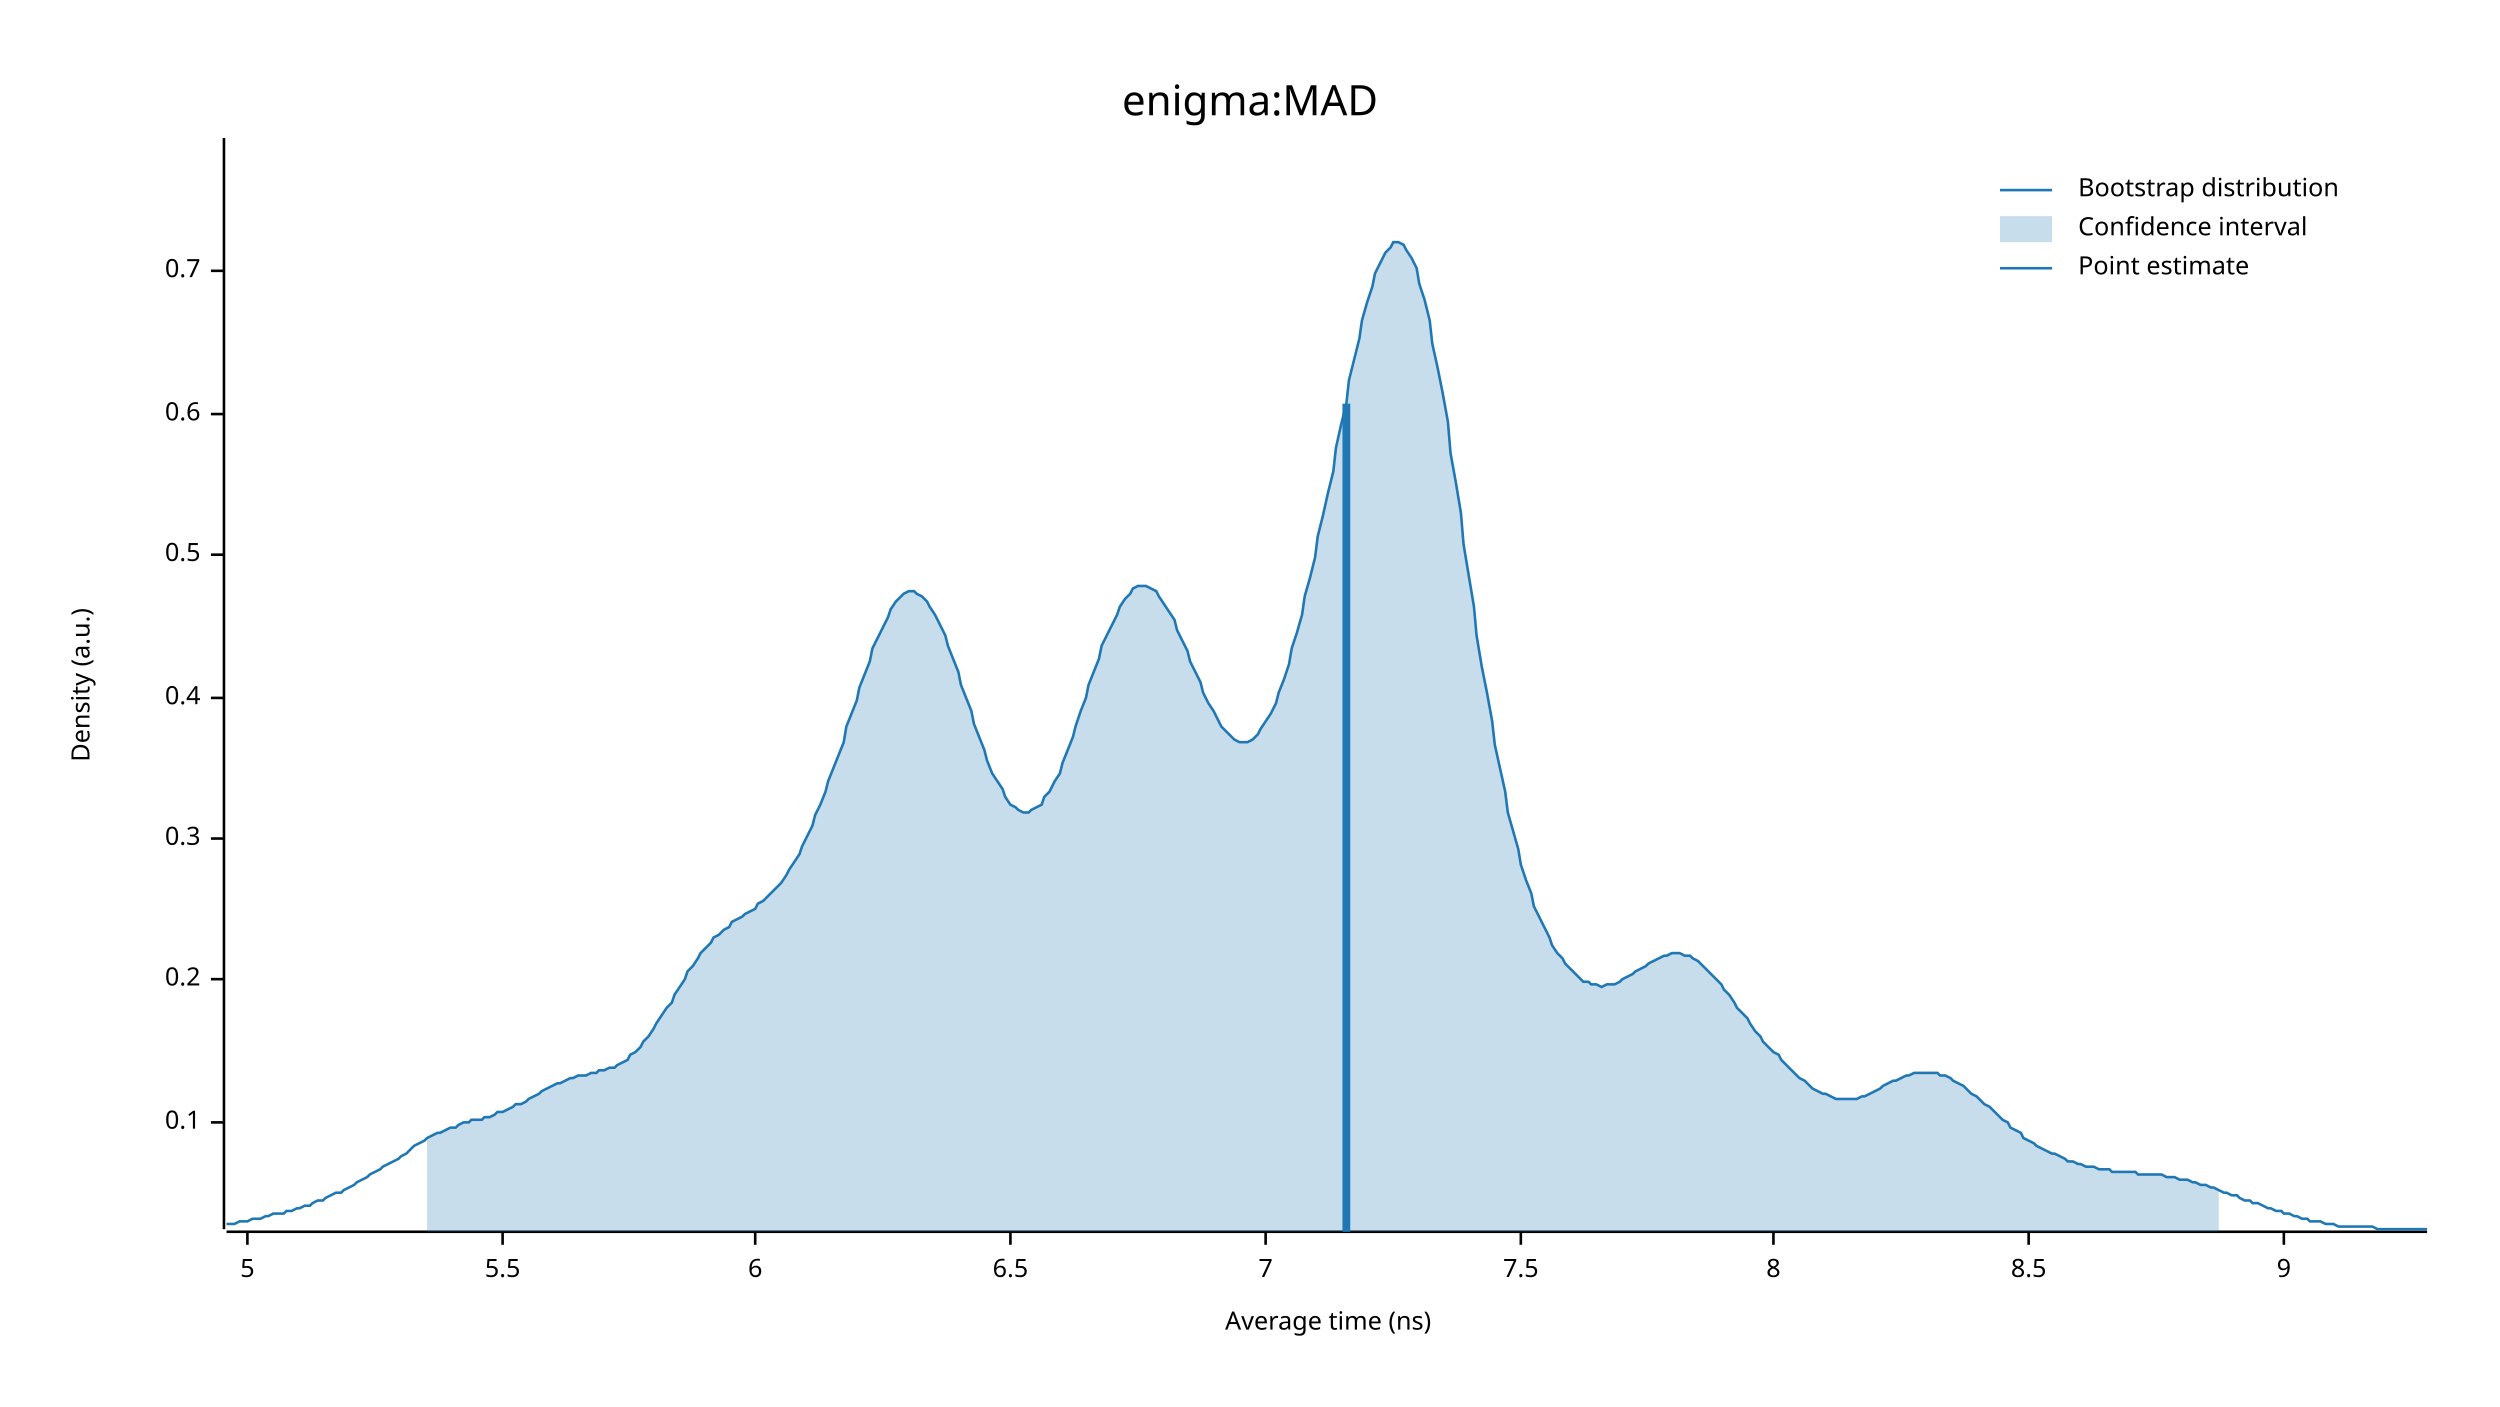
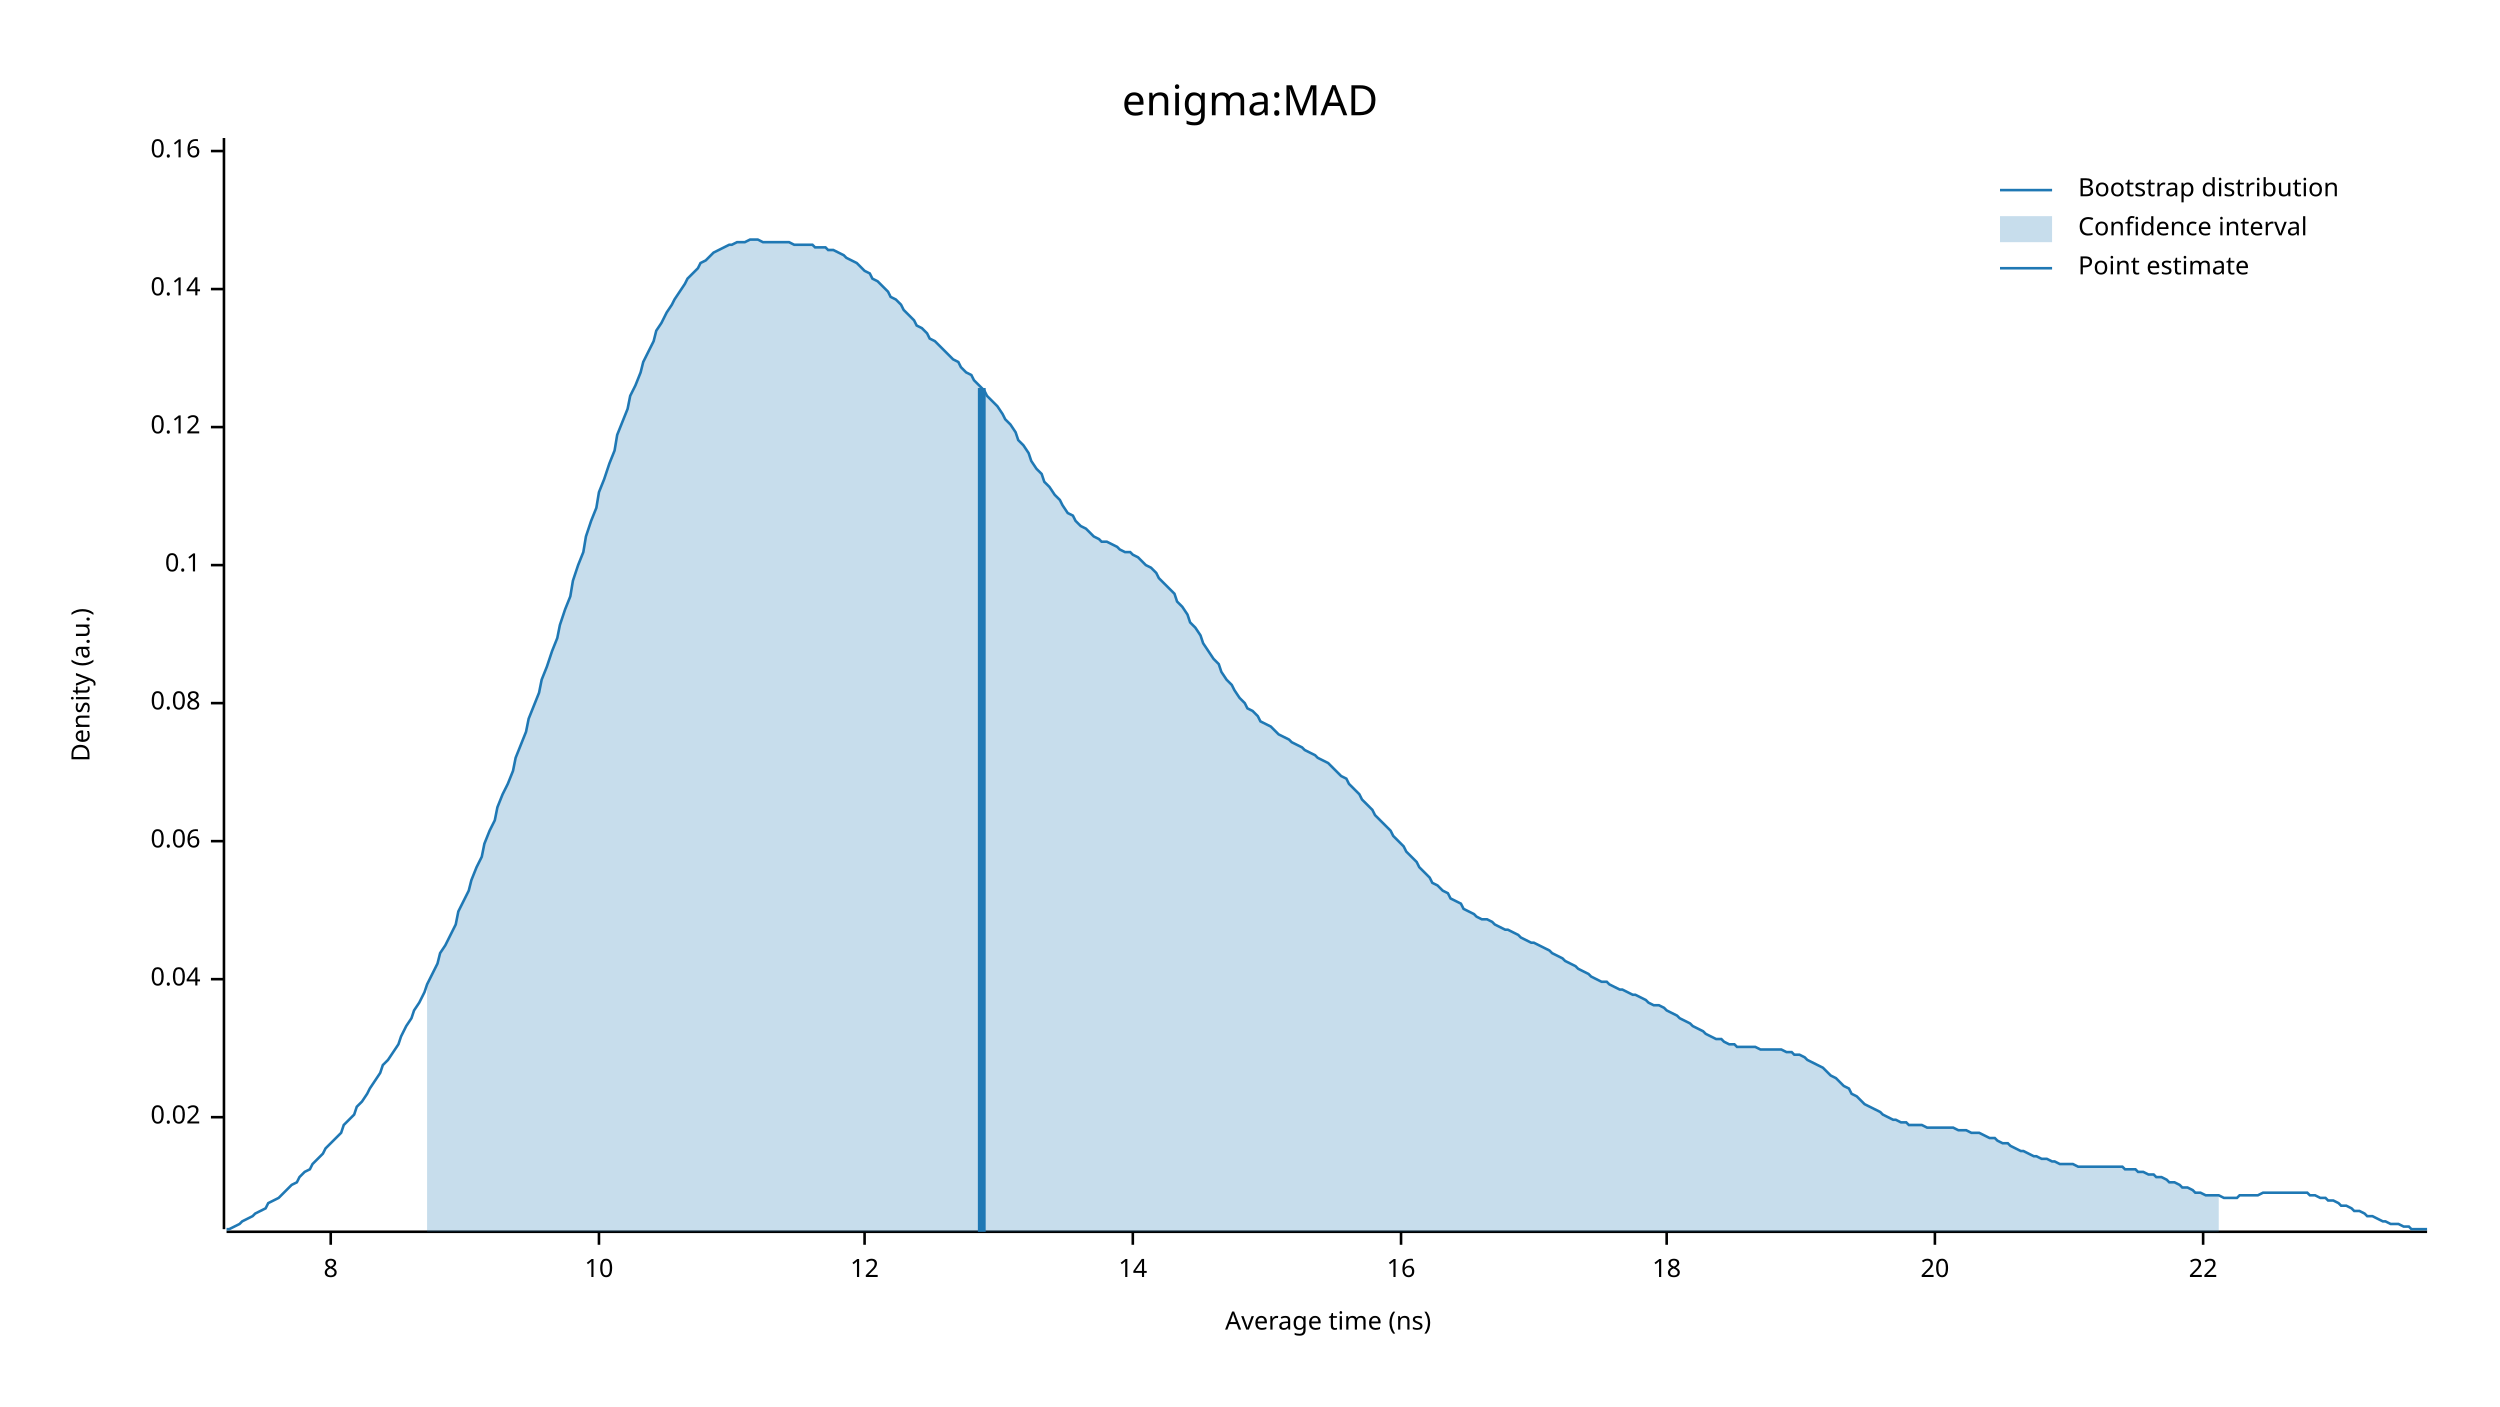
<svg xmlns="http://www.w3.org/2000/svg" width="960" height="540" viewBox="0 0 960 540">
  <text x="480" y="32" dy="0.76em" text-anchor="middle" font-family="sans-serif" font-size="16.129" opacity="1" fill="#000000">
enigma:MAD
</text>
  <text x="27" y="263" dy="0.76em" text-anchor="middle" font-family="sans-serif" font-size="9.677" opacity="1" fill="#000000" transform="rotate(270, 27, 263)">
Density (a.u.)
</text>
  <text x="510" y="513" dy="-0.5ex" text-anchor="middle" font-family="sans-serif" font-size="9.677" opacity="1" fill="#000000">
Average time (ns)
</text>
  <polyline fill="none" opacity="1" stroke="#000000" stroke-width="1" points="86,53 86,472 " />
-   <text x="77" y="431" dy="0.5ex" text-anchor="end" font-family="sans-serif" font-size="9.677" opacity="1" fill="#000000">
+   <text x="77" y="429" dy="0.5ex" text-anchor="end" font-family="sans-serif" font-size="9.677" opacity="1" fill="#000000">
+ 0.02
+ </text>
+   <polyline fill="none" opacity="1" stroke="#000000" stroke-width="1" points="81,429 86,429 " />
+   <text x="77" y="376" dy="0.5ex" text-anchor="end" font-family="sans-serif" font-size="9.677" opacity="1" fill="#000000">
+ 0.04
+ </text>
+   <polyline fill="none" opacity="1" stroke="#000000" stroke-width="1" points="81,376 86,376 " />
+   <text x="77" y="323" dy="0.5ex" text-anchor="end" font-family="sans-serif" font-size="9.677" opacity="1" fill="#000000">
+ 0.06
+ </text>
+   <polyline fill="none" opacity="1" stroke="#000000" stroke-width="1" points="81,323 86,323 " />
+   <text x="77" y="270" dy="0.5ex" text-anchor="end" font-family="sans-serif" font-size="9.677" opacity="1" fill="#000000">
+ 0.08
+ </text>
+   <polyline fill="none" opacity="1" stroke="#000000" stroke-width="1" points="81,270 86,270 " />
+   <text x="77" y="217" dy="0.5ex" text-anchor="end" font-family="sans-serif" font-size="9.677" opacity="1" fill="#000000">
0.1
</text>
-   <polyline fill="none" opacity="1" stroke="#000000" stroke-width="1" points="81,431 86,431 " />
-   <text x="77" y="376" dy="0.5ex" text-anchor="end" font-family="sans-serif" font-size="9.677" opacity="1" fill="#000000">
- 0.2
+   <polyline fill="none" opacity="1" stroke="#000000" stroke-width="1" points="81,217 86,217 " />
+   <text x="77" y="164" dy="0.5ex" text-anchor="end" font-family="sans-serif" font-size="9.677" opacity="1" fill="#000000">
+ 0.12
</text>
-   <polyline fill="none" opacity="1" stroke="#000000" stroke-width="1" points="81,376 86,376 " />
-   <text x="77" y="322" dy="0.5ex" text-anchor="end" font-family="sans-serif" font-size="9.677" opacity="1" fill="#000000">
- 0.3
+   <polyline fill="none" opacity="1" stroke="#000000" stroke-width="1" points="81,164 86,164 " />
+   <text x="77" y="111" dy="0.5ex" text-anchor="end" font-family="sans-serif" font-size="9.677" opacity="1" fill="#000000">
+ 0.14
</text>
-   <polyline fill="none" opacity="1" stroke="#000000" stroke-width="1" points="81,322 86,322 " />
-   <text x="77" y="268" dy="0.5ex" text-anchor="end" font-family="sans-serif" font-size="9.677" opacity="1" fill="#000000">
- 0.4
+   <polyline fill="none" opacity="1" stroke="#000000" stroke-width="1" points="81,111 86,111 " />
+   <text x="77" y="58" dy="0.5ex" text-anchor="end" font-family="sans-serif" font-size="9.677" opacity="1" fill="#000000">
+ 0.16
</text>
-   <polyline fill="none" opacity="1" stroke="#000000" stroke-width="1" points="81,268 86,268 " />
-   <text x="77" y="213" dy="0.5ex" text-anchor="end" font-family="sans-serif" font-size="9.677" opacity="1" fill="#000000">
- 0.5
- </text>
-   <polyline fill="none" opacity="1" stroke="#000000" stroke-width="1" points="81,213 86,213 " />
-   <text x="77" y="159" dy="0.5ex" text-anchor="end" font-family="sans-serif" font-size="9.677" opacity="1" fill="#000000">
- 0.6
- </text>
-   <polyline fill="none" opacity="1" stroke="#000000" stroke-width="1" points="81,159 86,159 " />
-   <text x="77" y="104" dy="0.5ex" text-anchor="end" font-family="sans-serif" font-size="9.677" opacity="1" fill="#000000">
- 0.7
- </text>
-   <polyline fill="none" opacity="1" stroke="#000000" stroke-width="1" points="81,104 86,104 " />
+   <polyline fill="none" opacity="1" stroke="#000000" stroke-width="1" points="81,58 86,58 " />
  <polyline fill="none" opacity="1" stroke="#000000" stroke-width="1" points="87,473 932,473 " />
-   <text x="95" y="483" dy="0.76em" text-anchor="middle" font-family="sans-serif" font-size="9.677" opacity="1" fill="#000000">
- 5
- </text>
-   <polyline fill="none" opacity="1" stroke="#000000" stroke-width="1" points="95,473 95,478 " />
-   <text x="193" y="483" dy="0.76em" text-anchor="middle" font-family="sans-serif" font-size="9.677" opacity="1" fill="#000000">
- 5.5
- </text>
-   <polyline fill="none" opacity="1" stroke="#000000" stroke-width="1" points="193,473 193,478 " />
-   <text x="290" y="483" dy="0.76em" text-anchor="middle" font-family="sans-serif" font-size="9.677" opacity="1" fill="#000000">
- 6
- </text>
-   <polyline fill="none" opacity="1" stroke="#000000" stroke-width="1" points="290,473 290,478 " />
-   <text x="388" y="483" dy="0.76em" text-anchor="middle" font-family="sans-serif" font-size="9.677" opacity="1" fill="#000000">
- 6.5
- </text>
-   <polyline fill="none" opacity="1" stroke="#000000" stroke-width="1" points="388,473 388,478 " />
-   <text x="486" y="483" dy="0.76em" text-anchor="middle" font-family="sans-serif" font-size="9.677" opacity="1" fill="#000000">
- 7
- </text>
-   <polyline fill="none" opacity="1" stroke="#000000" stroke-width="1" points="486,473 486,478 " />
-   <text x="584" y="483" dy="0.76em" text-anchor="middle" font-family="sans-serif" font-size="9.677" opacity="1" fill="#000000">
- 7.5
- </text>
-   <polyline fill="none" opacity="1" stroke="#000000" stroke-width="1" points="584,473 584,478 " />
-   <text x="681" y="483" dy="0.76em" text-anchor="middle" font-family="sans-serif" font-size="9.677" opacity="1" fill="#000000">
+   <text x="127" y="483" dy="0.76em" text-anchor="middle" font-family="sans-serif" font-size="9.677" opacity="1" fill="#000000">
8
</text>
-   <polyline fill="none" opacity="1" stroke="#000000" stroke-width="1" points="681,473 681,478 " />
-   <text x="779" y="483" dy="0.76em" text-anchor="middle" font-family="sans-serif" font-size="9.677" opacity="1" fill="#000000">
- 8.5
+   <polyline fill="none" opacity="1" stroke="#000000" stroke-width="1" points="127,473 127,478 " />
+   <text x="230" y="483" dy="0.76em" text-anchor="middle" font-family="sans-serif" font-size="9.677" opacity="1" fill="#000000">
+ 10
</text>
-   <polyline fill="none" opacity="1" stroke="#000000" stroke-width="1" points="779,473 779,478 " />
-   <text x="877" y="483" dy="0.76em" text-anchor="middle" font-family="sans-serif" font-size="9.677" opacity="1" fill="#000000">
- 9
+   <polyline fill="none" opacity="1" stroke="#000000" stroke-width="1" points="230,473 230,478 " />
+   <text x="332" y="483" dy="0.76em" text-anchor="middle" font-family="sans-serif" font-size="9.677" opacity="1" fill="#000000">
+ 12
</text>
-   <polyline fill="none" opacity="1" stroke="#000000" stroke-width="1" points="877,473 877,478 " />
-   <polyline fill="none" opacity="1" stroke="#1F78B4" stroke-width="1" points="87,470 88,470 90,470 92,469 93,469 95,469 97,468 98,468 100,468 102,467 103,467 105,466 107,466 109,466 110,465 112,465 114,464 115,464 117,463 119,463 120,462 122,461 124,461 125,460 127,459 129,458 131,458 132,457 134,456 136,455 137,454 139,453 141,452 142,451 144,450 146,449 147,448 149,447 151,446 153,445 154,444 156,443 158,441 159,440 161,439 163,438 164,437 166,436 168,435 169,435 171,434 173,433 175,433 176,432 178,431 180,431 181,430 183,430 185,430 186,429 188,429 190,428 191,427 193,427 195,426 197,425 198,424 200,424 202,423 203,422 205,421 207,420 208,419 210,418 212,417 214,416 215,416 217,415 219,414 220,414 222,413 224,413 225,413 227,412 229,412 230,411 232,411 234,410 236,410 237,409 239,408 241,407 242,405 244,404 246,402 247,400 249,398 251,395 252,393 254,390 256,387 258,385 259,382 261,379 263,376 264,373 266,371 268,368 269,366 271,364 273,362 274,360 276,359 278,357 280,356 281,354 283,353 285,352 286,351 288,350 290,349 291,347 293,346 295,344 296,343 298,341 300,339 302,336 303,334 305,331 307,328 308,325 310,321 312,317 313,313 315,309 317,304 318,300 320,295 322,290 324,285 325,279 327,274 329,269 330,264 332,259 334,254 335,249 337,245 339,241 341,237 342,234 344,231 346,229 347,228 349,227 351,227 352,228 354,229 356,231 357,233 359,236 361,240 363,244 364,248 366,253 368,258 369,263 371,268 373,273 374,278 376,283 378,288 379,292 381,297 383,300 385,303 386,306 388,309 390,310 391,311 393,312 395,312 396,311 398,310 400,309 401,306 403,304 405,300 407,297 408,293 410,288 412,283 413,279 415,273 417,268 418,263 420,258 422,253 423,248 425,244 427,240 429,236 430,233 432,230 434,228 435,226 437,225 439,225 440,225 442,226 444,227 445,229 447,232 449,235 451,238 452,242 454,246 456,250 457,254 459,258 461,262 462,266 464,270 466,273 468,277 469,279 471,281 473,283 474,284 476,285 478,285 479,285 481,284 483,282 484,280 486,277 488,274 490,270 491,266 493,261 495,255 496,249 498,243 500,236 501,229 503,222 505,214 506,206 508,198 510,189 512,181 513,172 515,163 517,155 518,146 520,138 522,130 523,123 525,116 527,110 528,105 530,101 532,97 534,95 535,93 537,93 539,94 540,96 542,99 544,103 545,109 547,115 549,123 550,132 552,141 554,151 556,162 557,174 559,185 561,197 562,209 564,221 566,233 567,244 569,256 571,266 573,277 574,286 576,295 578,304 579,312 581,319 583,326 584,332 586,338 588,343 589,348 591,352 593,356 595,360 596,363 598,366 600,368 601,370 603,372 605,374 606,375 608,377 610,377 611,378 613,378 615,379 617,378 618,378 620,378 622,377 623,376 625,375 627,374 628,373 630,372 632,371 633,370 635,369 637,368 639,367 640,367 642,366 644,366 645,366 647,367 649,367 650,368 652,369 654,371 655,372 657,374 659,376 661,378 662,380 664,382 666,385 667,387 669,389 671,391 672,393 674,396 676,398 677,400 679,402 681,404 683,405 684,407 686,409 688,411 689,412 691,414 693,415 694,416 696,418 698,419 700,420 701,420 703,421 705,422 706,422 708,422 710,422 711,422 713,422 715,421 716,421 718,420 720,419 722,418 723,417 725,416 727,415 728,415 730,414 732,413 733,413 735,412 737,412 738,412 740,412 742,412 744,412 745,413 747,413 749,414 750,415 752,416 754,417 755,418 757,420 759,421 760,422 762,424 764,425 766,427 767,428 769,430 771,431 772,433 774,434 776,435 777,437 779,438 781,439 782,440 784,441 786,442 788,443 789,443 791,444 793,445 794,446 796,446 798,447 799,447 801,448 803,448 804,448 806,449 808,449 810,449 811,450 813,450 815,450 816,450 818,450 820,450 821,451 823,451 825,451 827,451 828,451 830,451 832,452 833,452 835,452 837,453 838,453 840,453 842,454 843,454 845,455 847,455 849,456 850,456 852,457 854,458 855,458 857,459 859,459 860,460 862,461 864,461 865,462 867,462 869,463 871,464 872,464 874,465 876,465 877,466 879,466 881,467 882,467 884,468 886,468 887,469 889,469 891,469 893,470 894,470 896,470 898,471 899,471 901,471 903,471 904,471 906,471 908,471 909,471 911,471 913,472 915,472 916,472 918,472 920,472 921,472 923,472 925,472 926,472 928,472 930,472 932,472 " />
-   <polygon opacity="0.25" fill="#1F78B4" points="164,437 166,436 168,435 169,435 171,434 173,433 175,433 176,432 178,431 180,431 181,430 183,430 185,430 186,429 188,429 190,428 191,427 193,427 195,426 197,425 198,424 200,424 202,423 203,422 205,421 207,420 208,419 210,418 212,417 214,416 215,416 217,415 219,414 220,414 222,413 224,413 225,413 227,412 229,412 230,411 232,411 234,410 236,410 237,409 239,408 241,407 242,405 244,404 246,402 247,400 249,398 251,395 252,393 254,390 256,387 258,385 259,382 261,379 263,376 264,373 266,371 268,368 269,366 271,364 273,362 274,360 276,359 278,357 280,356 281,354 283,353 285,352 286,351 288,350 290,349 291,347 293,346 295,344 296,343 298,341 300,339 302,336 303,334 305,331 307,328 308,325 310,321 312,317 313,313 315,309 317,304 318,300 320,295 322,290 324,285 325,279 327,274 329,269 330,264 332,259 334,254 335,249 337,245 339,241 341,237 342,234 344,231 346,229 347,228 349,227 351,227 352,228 354,229 356,231 357,233 359,236 361,240 363,244 364,248 366,253 368,258 369,263 371,268 373,273 374,278 376,283 378,288 379,292 381,297 383,300 385,303 386,306 388,309 390,310 391,311 393,312 395,312 396,311 398,310 400,309 401,306 403,304 405,300 407,297 408,293 410,288 412,283 413,279 415,273 417,268 418,263 420,258 422,253 423,248 425,244 427,240 429,236 430,233 432,230 434,228 435,226 437,225 439,225 440,225 442,226 444,227 445,229 447,232 449,235 451,238 452,242 454,246 456,250 457,254 459,258 461,262 462,266 464,270 466,273 468,277 469,279 471,281 473,283 474,284 476,285 478,285 479,285 481,284 483,282 484,280 486,277 488,274 490,270 491,266 493,261 495,255 496,249 498,243 500,236 501,229 503,222 505,214 506,206 508,198 510,189 512,181 513,172 515,163 517,155 518,146 520,138 522,130 523,123 525,116 527,110 528,105 530,101 532,97 534,95 535,93 537,93 539,94 540,96 542,99 544,103 545,109 547,115 549,123 550,132 552,141 554,151 556,162 557,174 559,185 561,197 562,209 564,221 566,233 567,244 569,256 571,266 573,277 574,286 576,295 578,304 579,312 581,319 583,326 584,332 586,338 588,343 589,348 591,352 593,356 595,360 596,363 598,366 600,368 601,370 603,372 605,374 606,375 608,377 610,377 611,378 613,378 615,379 617,378 618,378 620,378 622,377 623,376 625,375 627,374 628,373 630,372 632,371 633,370 635,369 637,368 639,367 640,367 642,366 644,366 645,366 647,367 649,367 650,368 652,369 654,371 655,372 657,374 659,376 661,378 662,380 664,382 666,385 667,387 669,389 671,391 672,393 674,396 676,398 677,400 679,402 681,404 683,405 684,407 686,409 688,411 689,412 691,414 693,415 694,416 696,418 698,419 700,420 701,420 703,421 705,422 706,422 708,422 710,422 711,422 713,422 715,421 716,421 718,420 720,419 722,418 723,417 725,416 727,415 728,415 730,414 732,413 733,413 735,412 737,412 738,412 740,412 742,412 744,412 745,413 747,413 749,414 750,415 752,416 754,417 755,418 757,420 759,421 760,422 762,424 764,425 766,427 767,428 769,430 771,431 772,433 774,434 776,435 777,437 779,438 781,439 782,440 784,441 786,442 788,443 789,443 791,444 793,445 794,446 796,446 798,447 799,447 801,448 803,448 804,448 806,449 808,449 810,449 811,450 813,450 815,450 816,450 818,450 820,450 821,451 823,451 825,451 827,451 828,451 830,451 832,452 833,452 835,452 837,453 838,453 840,453 842,454 843,454 845,455 847,455 849,456 850,456 852,457 852,473 164,473 " />
-   <polyline fill="none" opacity="1" stroke="#1F78B4" stroke-width="3" points="517,473 517,155 " />
+   <polyline fill="none" opacity="1" stroke="#000000" stroke-width="1" points="332,473 332,478 " />
+   <text x="435" y="483" dy="0.76em" text-anchor="middle" font-family="sans-serif" font-size="9.677" opacity="1" fill="#000000">
+ 14
+ </text>
+   <polyline fill="none" opacity="1" stroke="#000000" stroke-width="1" points="435,473 435,478 " />
+   <text x="538" y="483" dy="0.76em" text-anchor="middle" font-family="sans-serif" font-size="9.677" opacity="1" fill="#000000">
+ 16
+ </text>
+   <polyline fill="none" opacity="1" stroke="#000000" stroke-width="1" points="538,473 538,478 " />
+   <text x="640" y="483" dy="0.76em" text-anchor="middle" font-family="sans-serif" font-size="9.677" opacity="1" fill="#000000">
+ 18
+ </text>
+   <polyline fill="none" opacity="1" stroke="#000000" stroke-width="1" points="640,473 640,478 " />
+   <text x="743" y="483" dy="0.76em" text-anchor="middle" font-family="sans-serif" font-size="9.677" opacity="1" fill="#000000">
+ 20
+ </text>
+   <polyline fill="none" opacity="1" stroke="#000000" stroke-width="1" points="743,473 743,478 " />
+   <text x="846" y="483" dy="0.76em" text-anchor="middle" font-family="sans-serif" font-size="9.677" opacity="1" fill="#000000">
+ 22
+ </text>
+   <polyline fill="none" opacity="1" stroke="#000000" stroke-width="1" points="846,473 846,478 " />
+   <polyline fill="none" opacity="1" stroke="#1F78B4" stroke-width="1" points="87,472 88,472 90,471 92,470 93,469 95,468 97,467 98,466 100,465 102,464 103,462 105,461 107,460 109,458 110,457 112,455 114,454 115,452 117,450 119,449 120,447 122,445 124,443 125,441 127,439 129,437 131,435 132,432 134,430 136,428 137,425 139,423 141,420 142,418 144,415 146,412 147,409 149,407 151,404 153,401 154,398 156,394 158,391 159,388 161,385 163,381 164,378 166,374 168,370 169,366 171,363 173,359 175,355 176,350 178,346 180,342 181,338 183,333 185,329 186,324 188,319 190,315 191,310 193,305 195,301 197,296 198,291 200,286 202,281 203,276 205,271 207,266 208,261 210,256 212,250 214,245 215,240 217,234 219,229 220,223 222,217 224,212 225,206 227,200 229,195 230,189 232,184 234,178 236,173 237,167 239,162 241,157 242,152 244,148 246,143 247,139 249,135 251,131 252,127 254,124 256,120 258,117 259,115 261,112 263,109 264,107 266,105 268,103 269,101 271,100 273,98 274,97 276,96 278,95 280,94 281,94 283,93 285,93 286,93 288,92 290,92 291,92 293,93 295,93 296,93 298,93 300,93 302,93 303,93 305,94 307,94 308,94 310,94 312,94 313,95 315,95 317,95 318,96 320,96 322,97 324,98 325,99 327,100 329,101 330,102 332,104 334,105 335,107 337,108 339,110 341,112 342,114 344,115 346,117 347,119 349,121 351,123 352,125 354,126 356,128 357,130 359,131 361,133 363,135 364,136 366,138 368,139 369,141 371,143 373,144 374,146 376,148 378,150 379,152 381,154 383,156 385,159 386,161 388,163 390,166 391,169 393,171 395,174 396,177 398,180 400,182 401,185 403,187 405,190 407,192 408,194 410,197 412,198 413,200 415,202 417,203 418,204 420,206 422,207 423,208 425,208 427,209 429,210 430,211 432,212 434,212 435,213 437,214 439,216 440,217 442,218 444,220 445,222 447,224 449,226 451,228 452,231 454,233 456,236 457,239 459,241 461,244 462,247 464,250 466,253 468,255 469,258 471,261 473,263 474,265 476,268 478,270 479,272 481,273 483,275 484,277 486,278 488,279 490,281 491,282 493,283 495,284 496,285 498,286 500,287 501,288 503,289 505,290 506,291 508,292 510,293 512,295 513,296 515,298 517,299 518,301 520,303 522,305 523,307 525,309 527,311 528,313 530,315 532,317 534,319 535,321 537,323 539,325 540,327 542,329 544,331 545,333 547,335 549,337 550,339 552,340 554,342 556,343 557,345 559,346 561,347 562,349 564,350 566,351 567,352 569,353 571,353 573,354 574,355 576,356 578,357 579,357 581,358 583,359 584,360 586,361 588,362 589,362 591,363 593,364 595,365 596,366 598,367 600,368 601,369 603,370 605,371 606,372 608,373 610,374 611,375 613,376 615,377 617,377 618,378 620,379 622,380 623,380 625,381 627,382 628,382 630,383 632,384 633,385 635,386 637,386 639,387 640,388 642,389 644,390 645,391 647,392 649,393 650,394 652,395 654,396 655,397 657,398 659,399 661,399 662,400 664,401 666,401 667,402 669,402 671,402 672,402 674,402 676,403 677,403 679,403 681,403 683,403 684,403 686,404 688,404 689,405 691,405 693,406 694,407 696,408 698,409 700,410 701,411 703,413 705,414 706,415 708,417 710,418 711,420 713,421 715,423 716,424 718,425 720,426 722,427 723,428 725,429 727,430 728,430 730,431 732,431 733,432 735,432 737,432 738,432 740,433 742,433 744,433 745,433 747,433 749,433 750,433 752,434 754,434 755,434 757,435 759,435 760,435 762,436 764,437 766,437 767,438 769,439 771,439 772,440 774,441 776,442 777,442 779,443 781,444 782,444 784,445 786,445 788,446 789,446 791,447 793,447 794,447 796,447 798,448 799,448 801,448 803,448 804,448 806,448 808,448 810,448 811,448 813,448 815,448 816,449 818,449 820,449 821,450 823,450 825,451 827,451 828,452 830,452 832,453 833,454 835,454 837,455 838,456 840,456 842,457 843,458 845,458 847,459 849,459 850,459 852,459 854,460 855,460 857,460 859,460 860,459 862,459 864,459 865,459 867,459 869,458 871,458 872,458 874,458 876,458 877,458 879,458 881,458 882,458 884,458 886,458 887,459 889,459 891,460 893,460 894,461 896,461 898,462 899,463 901,463 903,464 904,465 906,465 908,466 909,467 911,467 913,468 915,469 916,469 918,470 920,470 921,470 923,471 925,471 926,472 928,472 930,472 932,472 " />
+   <polygon opacity="0.25" fill="#1F78B4" points="164,378 166,374 168,370 169,366 171,363 173,359 175,355 176,350 178,346 180,342 181,338 183,333 185,329 186,324 188,319 190,315 191,310 193,305 195,301 197,296 198,291 200,286 202,281 203,276 205,271 207,266 208,261 210,256 212,250 214,245 215,240 217,234 219,229 220,223 222,217 224,212 225,206 227,200 229,195 230,189 232,184 234,178 236,173 237,167 239,162 241,157 242,152 244,148 246,143 247,139 249,135 251,131 252,127 254,124 256,120 258,117 259,115 261,112 263,109 264,107 266,105 268,103 269,101 271,100 273,98 274,97 276,96 278,95 280,94 281,94 283,93 285,93 286,93 288,92 290,92 291,92 293,93 295,93 296,93 298,93 300,93 302,93 303,93 305,94 307,94 308,94 310,94 312,94 313,95 315,95 317,95 318,96 320,96 322,97 324,98 325,99 327,100 329,101 330,102 332,104 334,105 335,107 337,108 339,110 341,112 342,114 344,115 346,117 347,119 349,121 351,123 352,125 354,126 356,128 357,130 359,131 361,133 363,135 364,136 366,138 368,139 369,141 371,143 373,144 374,146 376,148 378,150 379,152 381,154 383,156 385,159 386,161 388,163 390,166 391,169 393,171 395,174 396,177 398,180 400,182 401,185 403,187 405,190 407,192 408,194 410,197 412,198 413,200 415,202 417,203 418,204 420,206 422,207 423,208 425,208 427,209 429,210 430,211 432,212 434,212 435,213 437,214 439,216 440,217 442,218 444,220 445,222 447,224 449,226 451,228 452,231 454,233 456,236 457,239 459,241 461,244 462,247 464,250 466,253 468,255 469,258 471,261 473,263 474,265 476,268 478,270 479,272 481,273 483,275 484,277 486,278 488,279 490,281 491,282 493,283 495,284 496,285 498,286 500,287 501,288 503,289 505,290 506,291 508,292 510,293 512,295 513,296 515,298 517,299 518,301 520,303 522,305 523,307 525,309 527,311 528,313 530,315 532,317 534,319 535,321 537,323 539,325 540,327 542,329 544,331 545,333 547,335 549,337 550,339 552,340 554,342 556,343 557,345 559,346 561,347 562,349 564,350 566,351 567,352 569,353 571,353 573,354 574,355 576,356 578,357 579,357 581,358 583,359 584,360 586,361 588,362 589,362 591,363 593,364 595,365 596,366 598,367 600,368 601,369 603,370 605,371 606,372 608,373 610,374 611,375 613,376 615,377 617,377 618,378 620,379 622,380 623,380 625,381 627,382 628,382 630,383 632,384 633,385 635,386 637,386 639,387 640,388 642,389 644,390 645,391 647,392 649,393 650,394 652,395 654,396 655,397 657,398 659,399 661,399 662,400 664,401 666,401 667,402 669,402 671,402 672,402 674,402 676,403 677,403 679,403 681,403 683,403 684,403 686,404 688,404 689,405 691,405 693,406 694,407 696,408 698,409 700,410 701,411 703,413 705,414 706,415 708,417 710,418 711,420 713,421 715,423 716,424 718,425 720,426 722,427 723,428 725,429 727,430 728,430 730,431 732,431 733,432 735,432 737,432 738,432 740,433 742,433 744,433 745,433 747,433 749,433 750,433 752,434 754,434 755,434 757,435 759,435 760,435 762,436 764,437 766,437 767,438 769,439 771,439 772,440 774,441 776,442 777,442 779,443 781,444 782,444 784,445 786,445 788,446 789,446 791,447 793,447 794,447 796,447 798,448 799,448 801,448 803,448 804,448 806,448 808,448 810,448 811,448 813,448 815,448 816,449 818,449 820,449 821,450 823,450 825,451 827,451 828,452 830,452 832,453 833,454 835,454 837,455 838,456 840,456 842,457 843,458 845,458 847,459 849,459 850,459 852,459 852,473 164,473 " />
+   <polyline fill="none" opacity="1" stroke="#1F78B4" stroke-width="3" points="377,473 377,149 " />
  <text x="798" y="68" dy="0.76em" text-anchor="start" font-family="sans-serif" font-size="9.677" opacity="1" fill="#000000">
Bootstrap distribution
</text>
  <text x="798" y="83" dy="0.76em" text-anchor="start" font-family="sans-serif" font-size="9.677" opacity="1" fill="#000000">
Confidence interval
</text>
  <text x="798" y="98" dy="0.76em" text-anchor="start" font-family="sans-serif" font-size="9.677" opacity="1" fill="#000000">
Point estimate
</text>
  <polyline fill="none" opacity="1" stroke="#1F78B4" stroke-width="1" points="768,73 788,73 " />
  <rect x="768" y="83" width="20" height="10" opacity="0.25" fill="#1F78B4" stroke="none" />
  <polyline fill="none" opacity="1" stroke="#1F78B4" stroke-width="1" points="768,103 788,103 " />
</svg>
